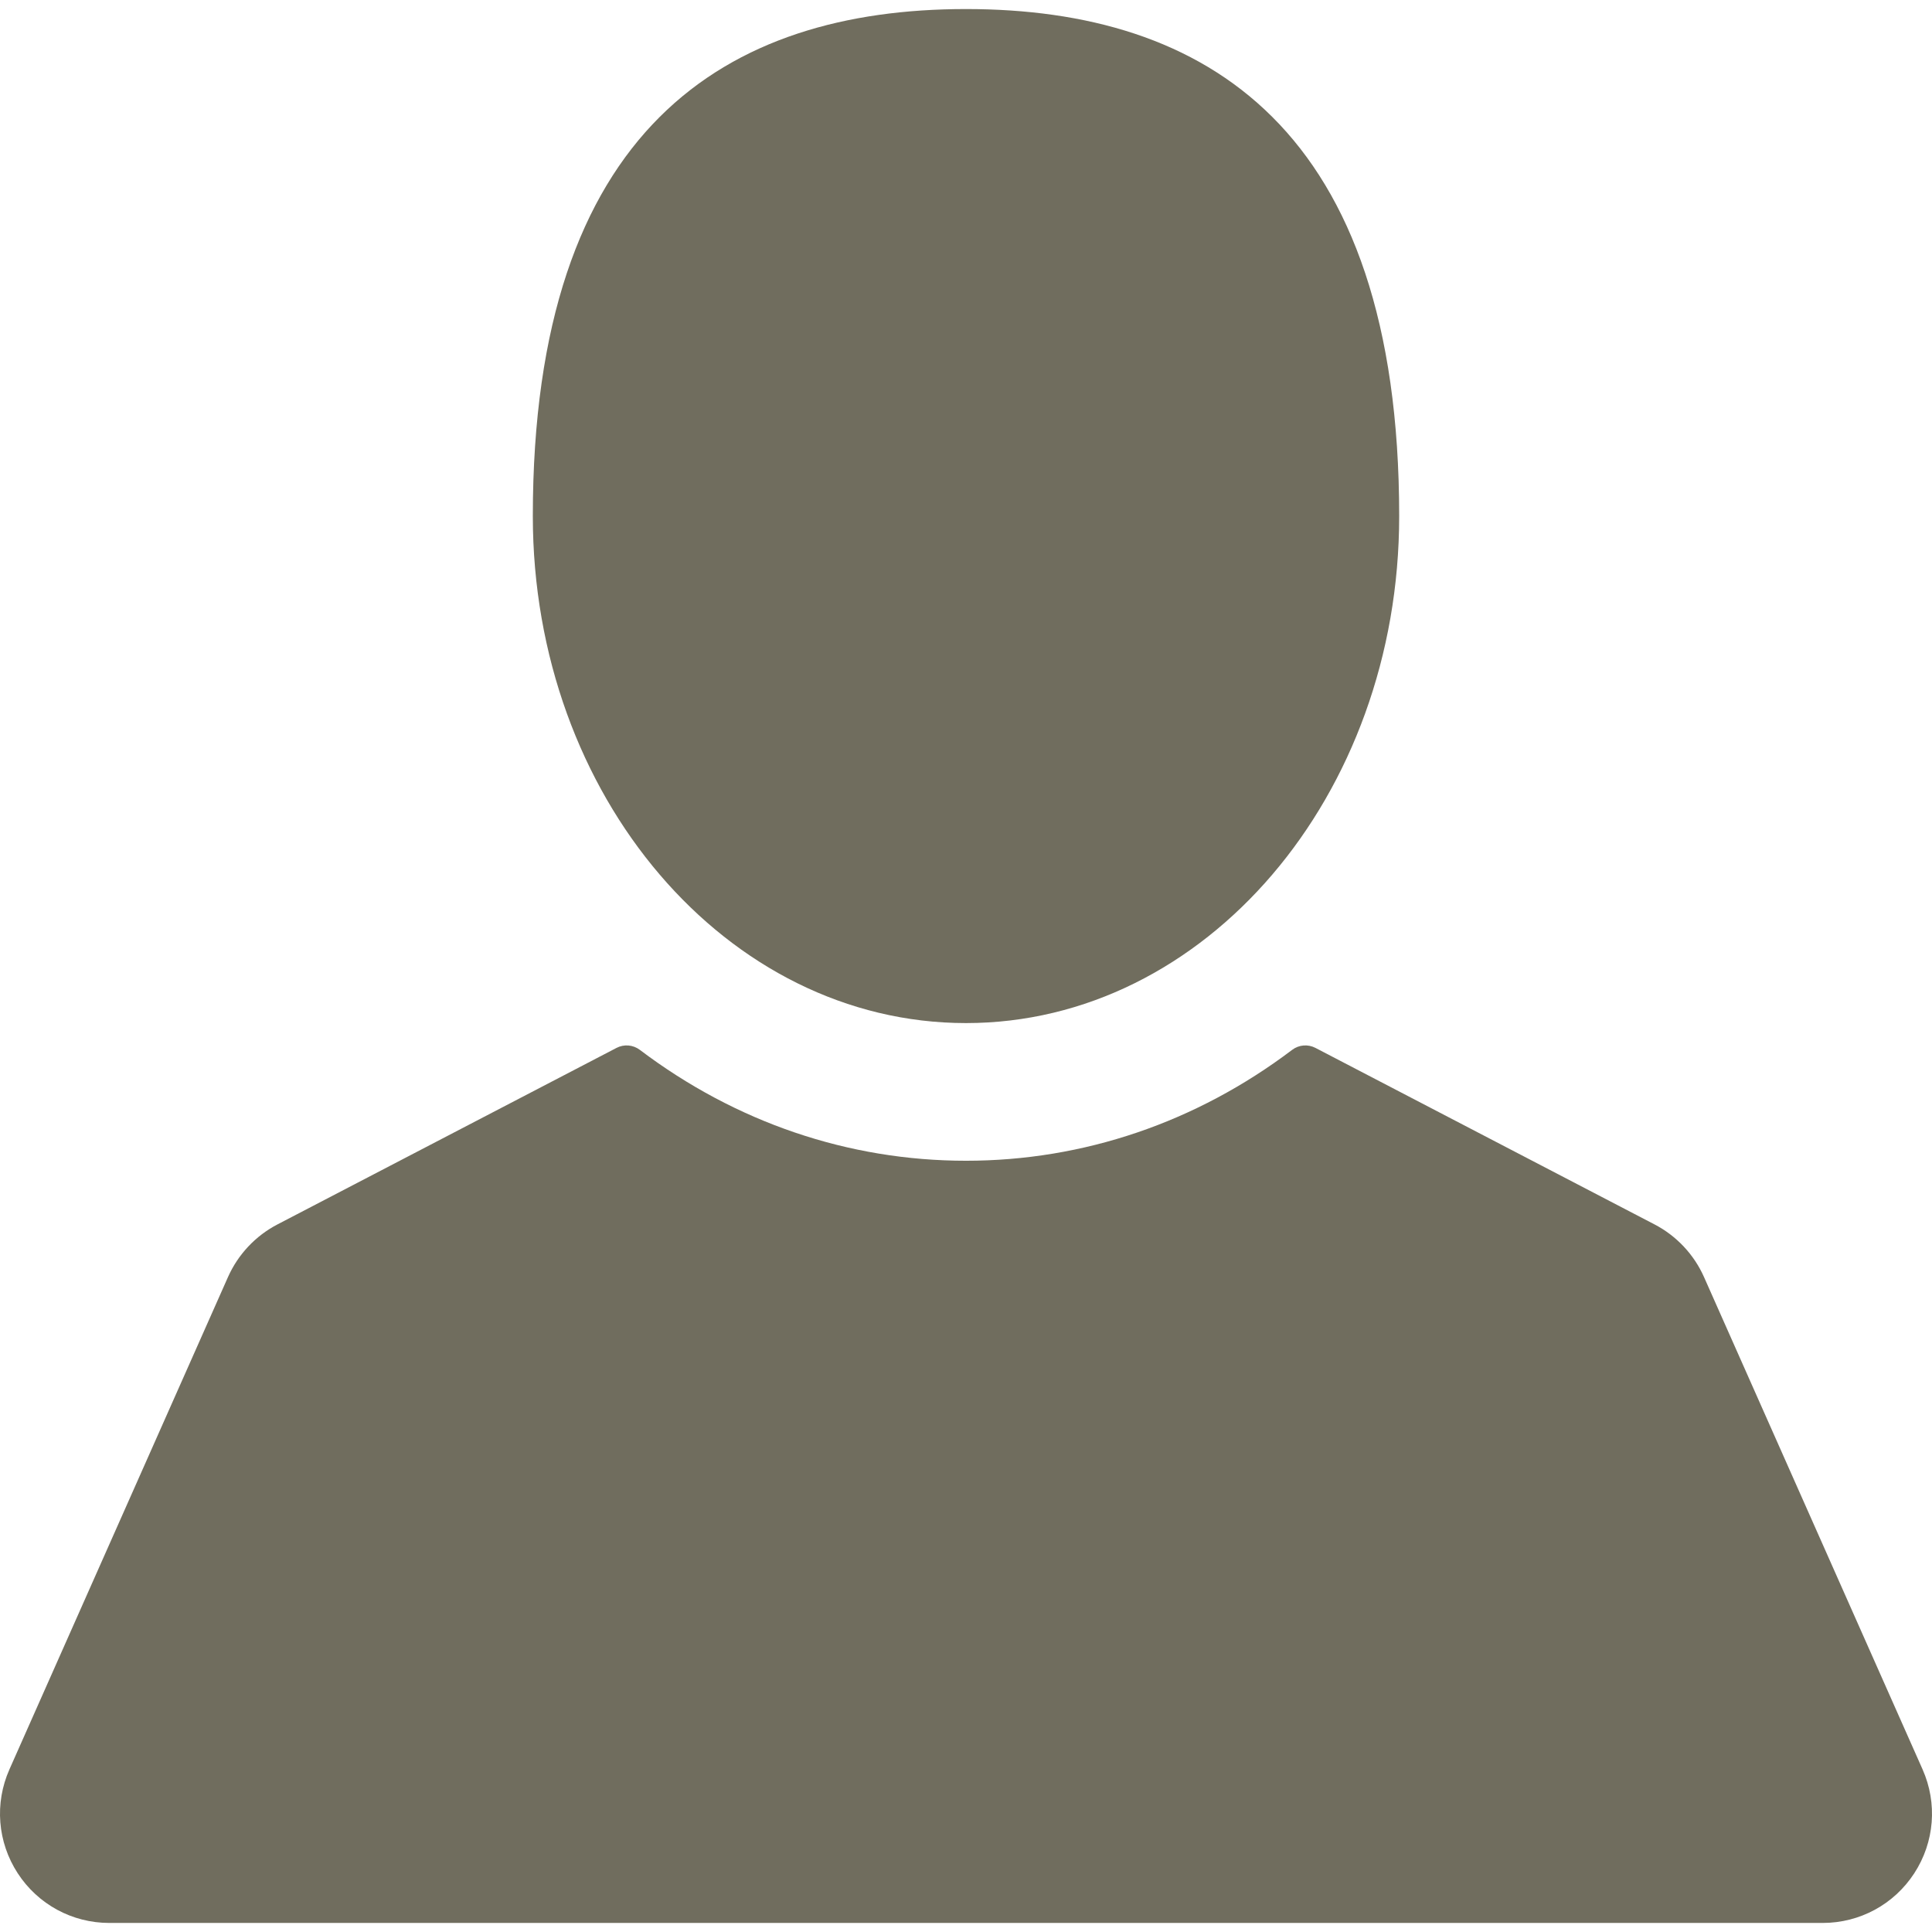
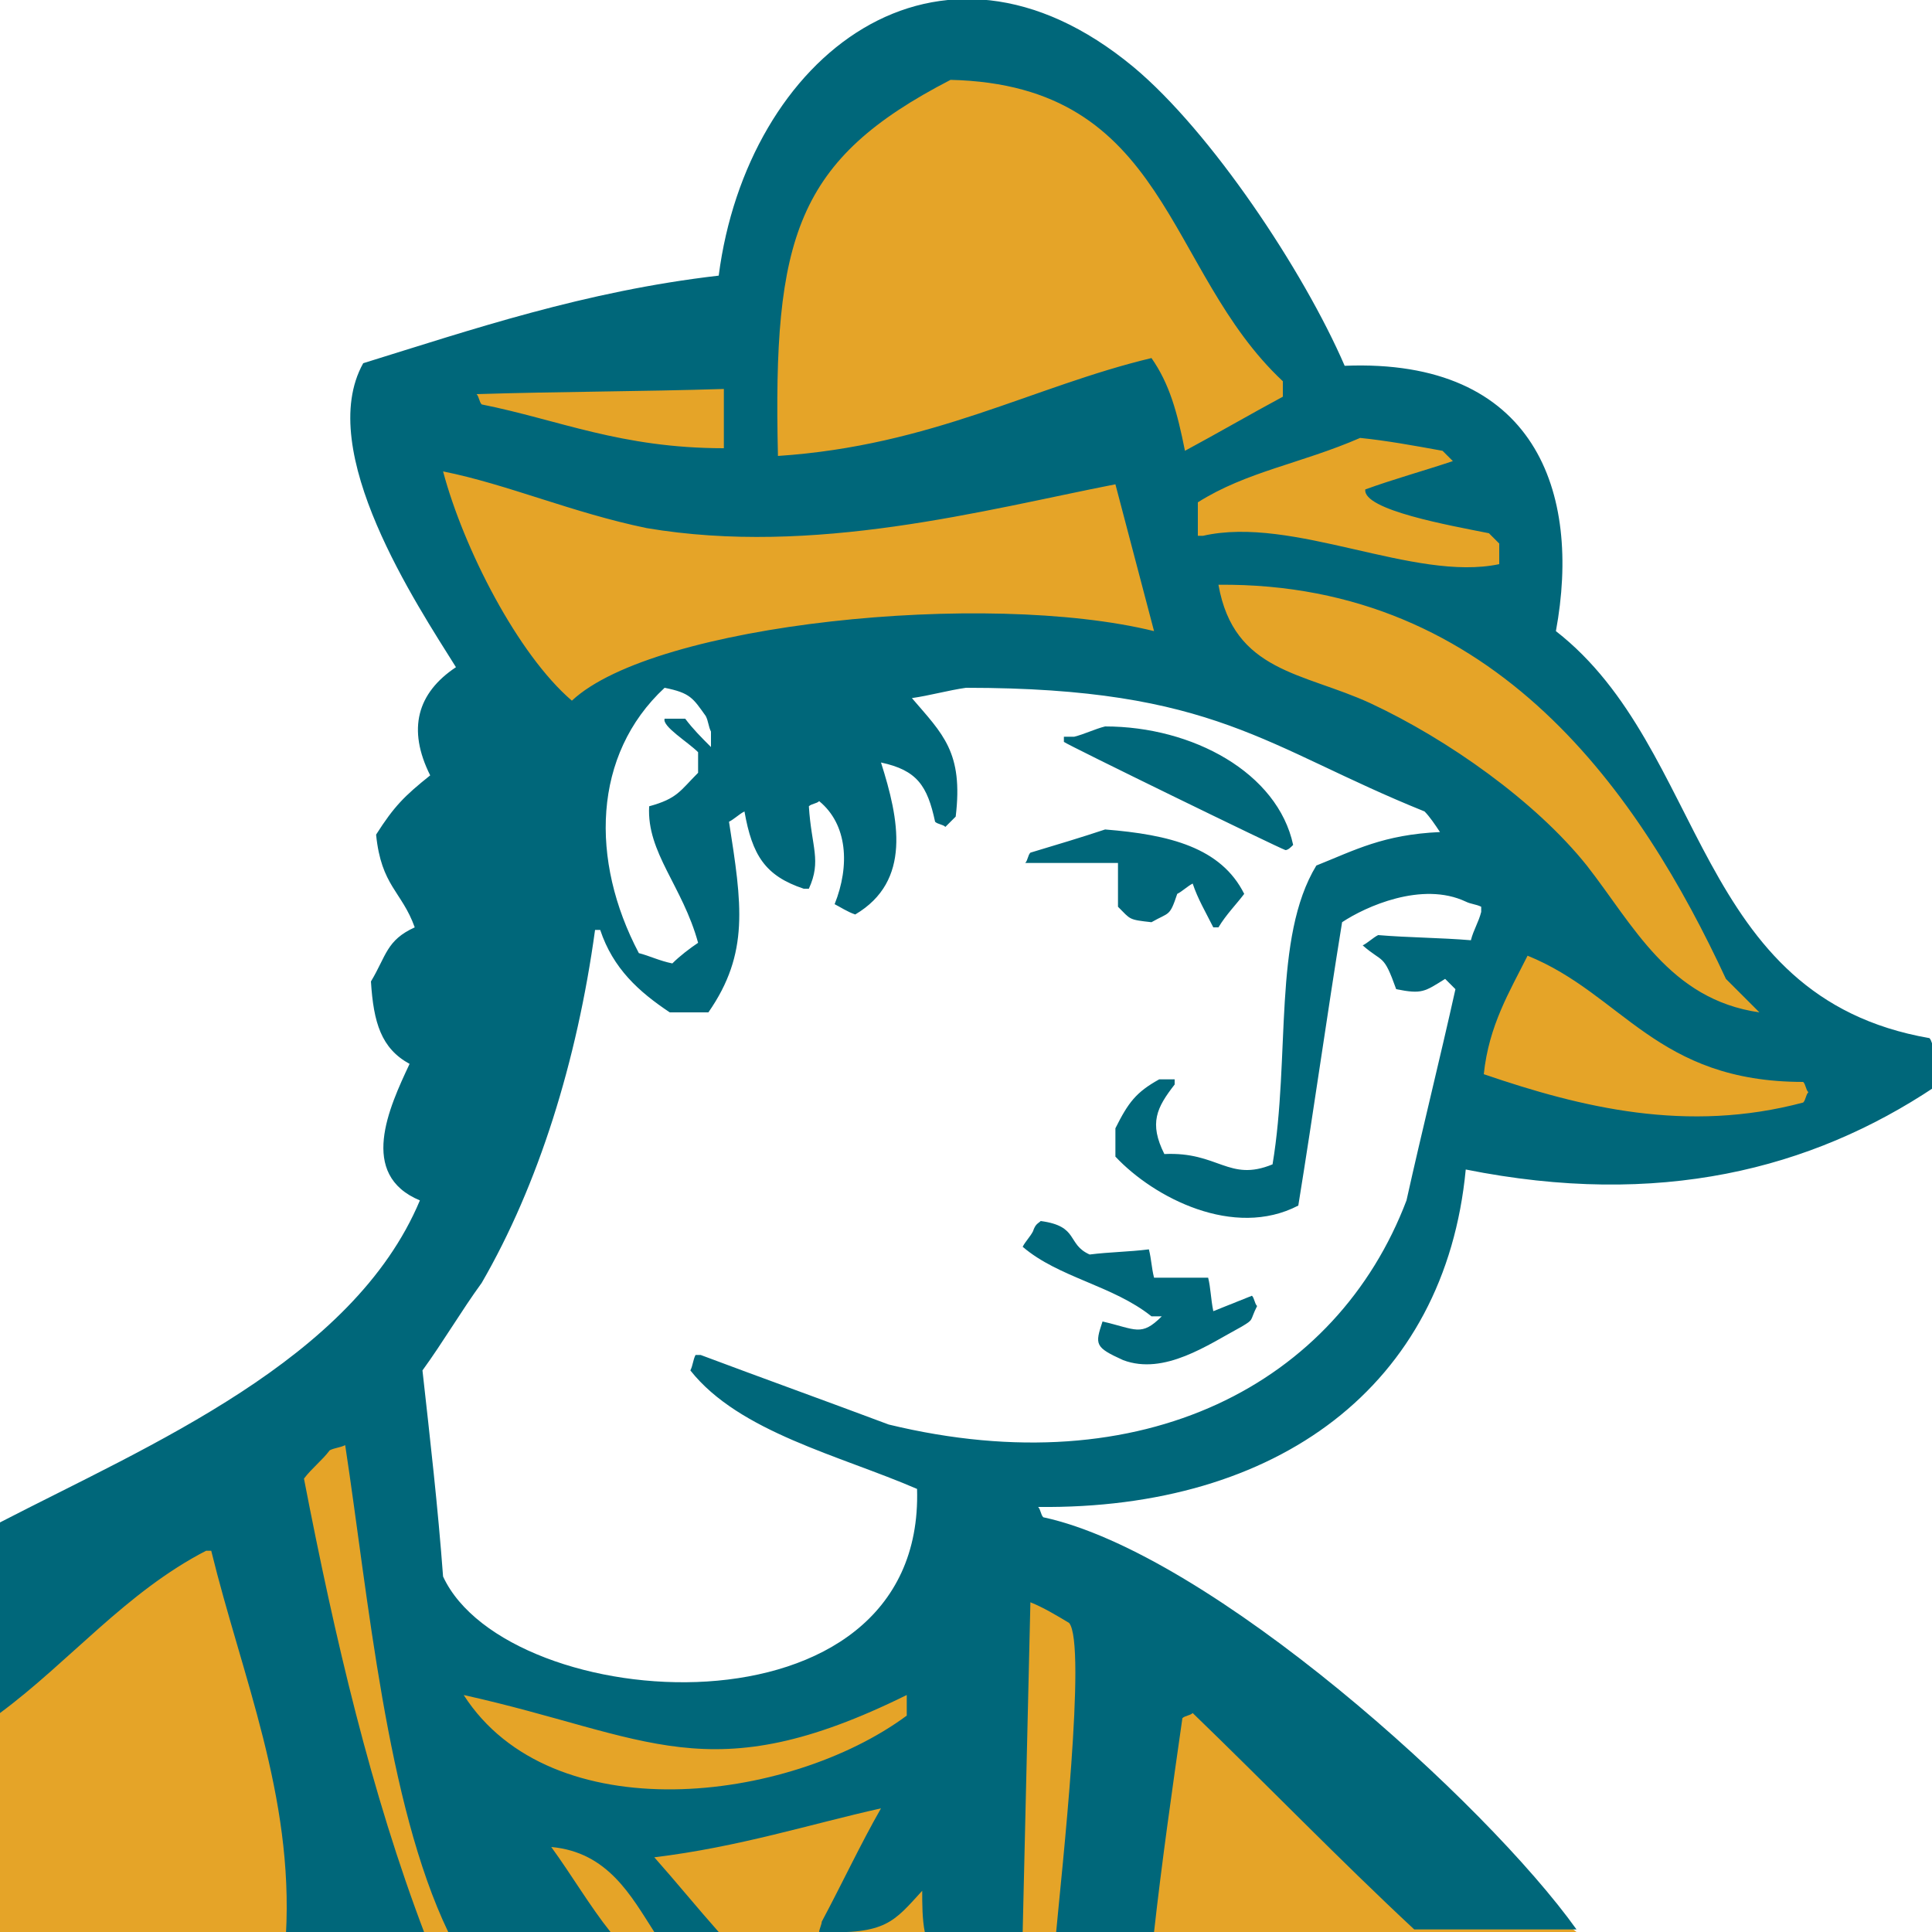
- <svg xmlns="http://www.w3.org/2000/svg" version="1.1" id="Capa_1" x="0px" y="0px" width="512px" height="512px" viewBox="0 0 409.165 409.164" style="enable-background:new 0 0 409.165 409.164;" xml:space="preserve">
-   <path d="M204.583,216.671c50.664,0,91.74-48.075,91.74-107.378c0-82.237-41.074-107.377-91.74-107.377    c-50.668,0-91.74,25.14-91.74,107.377C112.844,168.596,153.916,216.671,204.583,216.671z" fill="#706d5e" />
-   <path d="M407.164,374.717L360.88,270.454c-2.117-4.771-5.836-8.728-10.465-11.138l-71.83-37.392    c-1.584-0.823-3.502-0.663-4.926,0.415c-20.316,15.366-44.203,23.488-69.076,23.488c-24.877,0-48.762-8.122-69.078-23.488    c-1.428-1.078-3.346-1.238-4.93-0.415L58.75,259.316c-4.631,2.41-8.346,6.365-10.465,11.138L2.001,374.717    c-3.191,7.188-2.537,15.412,1.75,22.005c4.285,6.592,11.537,10.526,19.4,10.526h362.861c7.863,0,15.117-3.936,19.402-10.527    C409.699,390.129,410.355,381.902,407.164,374.717z" fill="#706d5e" />
+ <svg xmlns="http://www.w3.org/2000/svg" version="1.1" x="0px" y="0px" viewBox="0 0 75 75" style="enable-background:new 0 0 75 75;" xml:space="preserve">
+   <style type="text/css">
+ 	.st0{fill-rule:evenodd;clip-rule:evenodd;fill:#E5A428;}
+ 	.st1{fill-rule:evenodd;clip-rule:evenodd;fill:#00677A;}
+ </style>
+   <polygon class="st0" points="56.6,43.3 64.7,45 73.5,41.7 68.3,37.5 62.6,28.8 58.5,23.7 59.4,19.1 55.6,15.7 51,14 40.5,1.5   30.6,4.6 28.9,12.4 15,15.1 19.7,27.1 20.9,28.2 26,26 34.6,25.6 43.7,24.9 58.5,32.2  " />
+   <polygon class="st0" points="0,66.4 0,75 61.2,75 51.3,67.1 38.7,59.8 33.3,65.8 25.6,66.2 17.2,63.9 16.1,61.2 14,52.9 5.4,58.5   1.2,62.9  " />
+   <path class="st1" d="M44.8,75c-1.3,0-2.5,0-3.8,0c0.2-2.2,1.2-11.2,0.5-12c-0.5-0.3-1-0.6-1.5-0.8c-0.1,4.2-0.2,8.6-0.3,12.8   c-1.3,0-2.5,0-3.8,0c-0.1-0.5-0.1-1.1-0.1-1.6c-1.1,1.2-1.4,1.7-4,1.6c0-0.1,0.1-0.3,0.1-0.4c0.8-1.5,1.5-3,2.3-4.4   c-2.7,0.6-5.5,1.5-8.8,1.9c0.8,0.9,1.7,2,2.5,2.9c-0.8,0-1.7,0-2.5,0c-0.9-1.4-1.8-3.1-4-3.3c0.8,1.1,1.5,2.3,2.3,3.3   c-1.7,0.1-5.1,0-6.3,0c-2.4-5-3.1-13-4-18.9c-0.2,0.1-0.4,0.1-0.6,0.2c-0.3,0.4-0.7,0.7-1,1.1c1.2,6.2,2.6,12.2,4.7,17.7   c-1.8,0-3.6,0-5.4,0c0.3-5.4-1.7-10-2.9-14.9c-0.1,0-0.1,0-0.2,0c-3.1,1.6-5.3,4.3-8,6.3c0-2.5,0-4.9,0-7.4   c5.8-3,13.7-6.3,16.3-12.5c-2.4-1-1.2-3.6-0.4-5.3c-1.1-0.6-1.4-1.6-1.5-3.2c0.6-1,0.6-1.6,1.7-2.1c-0.5-1.4-1.3-1.6-1.5-3.6   c0.7-1.1,1.1-1.5,2.1-2.3c-0.9-1.8-0.5-3.2,1-4.2c-1.5-2.4-5.5-8.4-3.6-11.8c4.2-1.3,8.6-2.8,13.8-3.4C29,2.2,36.4-3.7,44,2.6   c3,2.5,6.6,7.9,8.2,11.6c7.4-0.3,9.2,4.9,8.2,10.3c5.9,4.6,5.3,14.2,14.5,15.8c0.1,0.1,0.1,0.3,0.2,0.4c0,0.5,0,1,0,1.5   c-4.8,3.2-10.7,4.7-18.2,3.2c-0.8,8.4-7.3,13.2-16.6,13.1c0.1,0.1,0.1,0.3,0.2,0.4c6.5,1.4,17.2,11.1,20.7,16c-2.1,0-4.2,0-6.3,0   c-2.9-2.7-5.7-5.6-8.6-8.4c-0.1,0.1-0.3,0.1-0.4,0.2C45.5,69.5,45.1,72.3,44.8,75z M36.9,3.1c-6,3.1-6.9,6.1-6.7,14.6   c6-0.4,9.9-2.7,14.5-3.8c0.7,1,1,2.1,1.3,3.6c1.3-0.7,2.5-1.4,3.8-2.1c0-0.2,0-0.4,0-0.6C45.2,10.5,45.4,3.3,36.9,3.1z M28.1,17.4   c0-0.8,0-1.5,0-2.3c-3.2,0.1-6.4,0.1-9.6,0.2c0.1,0.1,0.1,0.3,0.2,0.4C21.7,16.3,24.1,17.4,28.1,17.4z M52.8,17   c-2.3,1-4.4,1.3-6.3,2.5c0,0.4,0,0.8,0,1.3c0.1,0,0.1,0,0.2,0c3.5-0.8,8.2,1.8,11.5,1.1c0-0.3,0-0.6,0-0.8   c-0.1-0.1-0.3-0.3-0.4-0.4c-1.5-0.3-4.9-0.9-4.8-1.7c1.1-0.4,2.2-0.7,3.4-1.1c-0.1-0.1-0.3-0.3-0.4-0.4   C54.9,17.3,53.8,17.1,52.8,17z M17.2,18.3c0.8,3,2.9,7.1,5,8.9c3.2-3,16.1-4.3,22.6-2.7c-0.5-1.9-1-3.8-1.5-5.7   c-5.1,1-11.7,2.8-18.2,1.7C22.2,19.9,19.7,18.8,17.2,18.3z M47.3,22.7c0.6,3.4,3.3,3.4,5.9,4.6c3,1.4,6.4,3.8,8.4,6.3   c1.8,2.3,3.2,5.2,6.7,5.7c-0.4-0.4-0.8-0.8-1.3-1.3C63.7,30.9,58.1,22.6,47.3,22.7z M25.8,26.7c-2.8,2.6-2.9,6.7-1,10.3   c0.4,0.1,0.8,0.3,1.3,0.4c0.3-0.3,0.7-0.6,1-0.8c-0.6-2.2-2-3.5-1.9-5.3c1.1-0.3,1.2-0.6,1.9-1.3c0-0.3,0-0.6,0-0.8   c-0.4-0.4-1.4-1-1.3-1.3c0.3,0,0.6,0,0.8,0c0.3,0.4,0.6,0.7,1,1.1c0-0.2,0-0.4,0-0.6c-0.1-0.2-0.1-0.4-0.2-0.6   C26.9,27.1,26.8,26.9,25.8,26.7z M37.5,26.7c-0.7,0.1-1.4,0.3-2.1,0.4c1.2,1.4,2,2.1,1.7,4.6c-0.1,0.1-0.3,0.3-0.4,0.4   c-0.1-0.1-0.3-0.1-0.4-0.2c-0.3-1.4-0.7-2-2.1-2.3c0.7,2.2,1.2,4.6-1,5.9c-0.3-0.1-0.6-0.3-0.8-0.4c0.6-1.5,0.5-3.1-0.6-4   c-0.1,0.1-0.3,0.1-0.4,0.2c0.1,1.6,0.5,2.1,0,3.2c-0.1,0-0.1,0-0.2,0c-1.5-0.5-2-1.3-2.3-3c-0.2,0.1-0.4,0.3-0.6,0.4   c0.5,3.2,0.8,5.1-0.8,7.4c-0.5,0-1,0-1.5,0c-1.2-0.8-2.2-1.7-2.7-3.2c-0.1,0-0.1,0-0.2,0c-0.7,5.1-2.2,9.9-4.4,13.7   c-0.8,1.1-1.5,2.3-2.3,3.4c0.3,2.7,0.6,5.3,0.8,8c2.5,5.4,18.7,6.6,18.4-3.4c-3-1.3-6.9-2.2-8.8-4.6c0.1-0.2,0.1-0.4,0.2-0.6   c0.1,0,0.1,0,0.2,0c2.4,0.9,4.9,1.8,7.3,2.7c9.9,2.4,17.4-1.6,20.1-8.7c0.6-2.7,1.3-5.5,1.9-8.2c-0.1-0.1-0.3-0.3-0.4-0.4   c-0.8,0.5-0.9,0.6-1.9,0.4c-0.5-1.4-0.5-1-1.3-1.7c0.2-0.1,0.4-0.3,0.6-0.4c1.2,0.1,2.4,0.1,3.6,0.2c0.1-0.4,0.3-0.7,0.4-1.1   c0-0.1,0-0.1,0-0.2c-0.2-0.1-0.4-0.1-0.6-0.2c-1.7-0.8-3.9,0.2-4.8,0.8c-0.6,3.7-1.1,7.3-1.7,11c-2.5,1.3-5.6-0.3-7.1-1.9   c0-0.4,0-0.7,0-1.1c0.5-1,0.8-1.4,1.7-1.9c0.2,0,0.4,0,0.6,0c0,0.1,0,0.1,0,0.2c-0.7,0.9-1,1.5-0.4,2.7c2.1-0.1,2.5,1.1,4.2,0.4   c0.7-4.2,0-8.8,1.7-11.6c1.5-0.6,2.6-1.2,4.8-1.3c-0.2-0.3-0.4-0.6-0.6-0.8C49.1,29,47.2,26.7,37.5,26.7z M42.9,28.2   c3.4,0,6.7,1.8,7.3,4.6C50.1,32.9,50,33,49.9,33c-0.3-0.1-8.5-4.1-8.6-4.2c0-0.1,0-0.1,0-0.2c0.1,0,0.3,0,0.4,0   C42.1,28.5,42.5,28.3,42.9,28.2z M42.9,32.2c2.5,0.2,4.5,0.7,5.4,2.5c-0.3,0.4-0.7,0.8-1,1.3c-0.1,0-0.1,0-0.2,0   c-0.3-0.6-0.6-1.1-0.8-1.7c-0.2,0.1-0.4,0.3-0.6,0.4c-0.3,0.9-0.3,0.7-1,1.1c-0.9-0.1-0.8-0.1-1.3-0.6c0-0.6,0-1.1,0-1.7   c-1.2,0-2.4,0-3.6,0c0.1-0.1,0.1-0.3,0.2-0.4C41,32.8,42,32.5,42.9,32.2z M59.3,37.1c-0.7,1.4-1.5,2.7-1.7,4.6   C61.4,43,65.5,44,70,42.8c0.1-0.1,0.1-0.3,0.2-0.4c-0.1-0.1-0.1-0.3-0.2-0.4C64.3,42,63,38.6,59.3,37.1z M40.4,47.4   c1.5,0.2,1,0.9,1.9,1.3c0.8-0.1,1.5-0.1,2.3-0.2c0.1,0.4,0.1,0.7,0.2,1.1c0.7,0,1.4,0,2.1,0c0.1,0.4,0.1,0.8,0.2,1.3   c0.5-0.2,1-0.4,1.5-0.6c0.1,0.1,0.1,0.3,0.2,0.4c-0.3,0.6-0.1,0.5-0.6,0.8c-1.3,0.7-3,1.9-4.6,1.3c-1.1-0.5-1.1-0.6-0.8-1.5   c1.3,0.3,1.5,0.6,2.3-0.2c-0.1,0-0.3,0-0.4,0c-1.5-1.2-3.6-1.5-5-2.7c0.1-0.2,0.3-0.4,0.4-0.6C40.2,47.5,40.3,47.5,40.4,47.4z    M18,65.8c3.4,5.3,12.6,4.2,17.2,0.8c0-0.3,0-0.6,0-0.8C27.5,69.6,25.2,67.4,18,65.8z" />
</svg>
